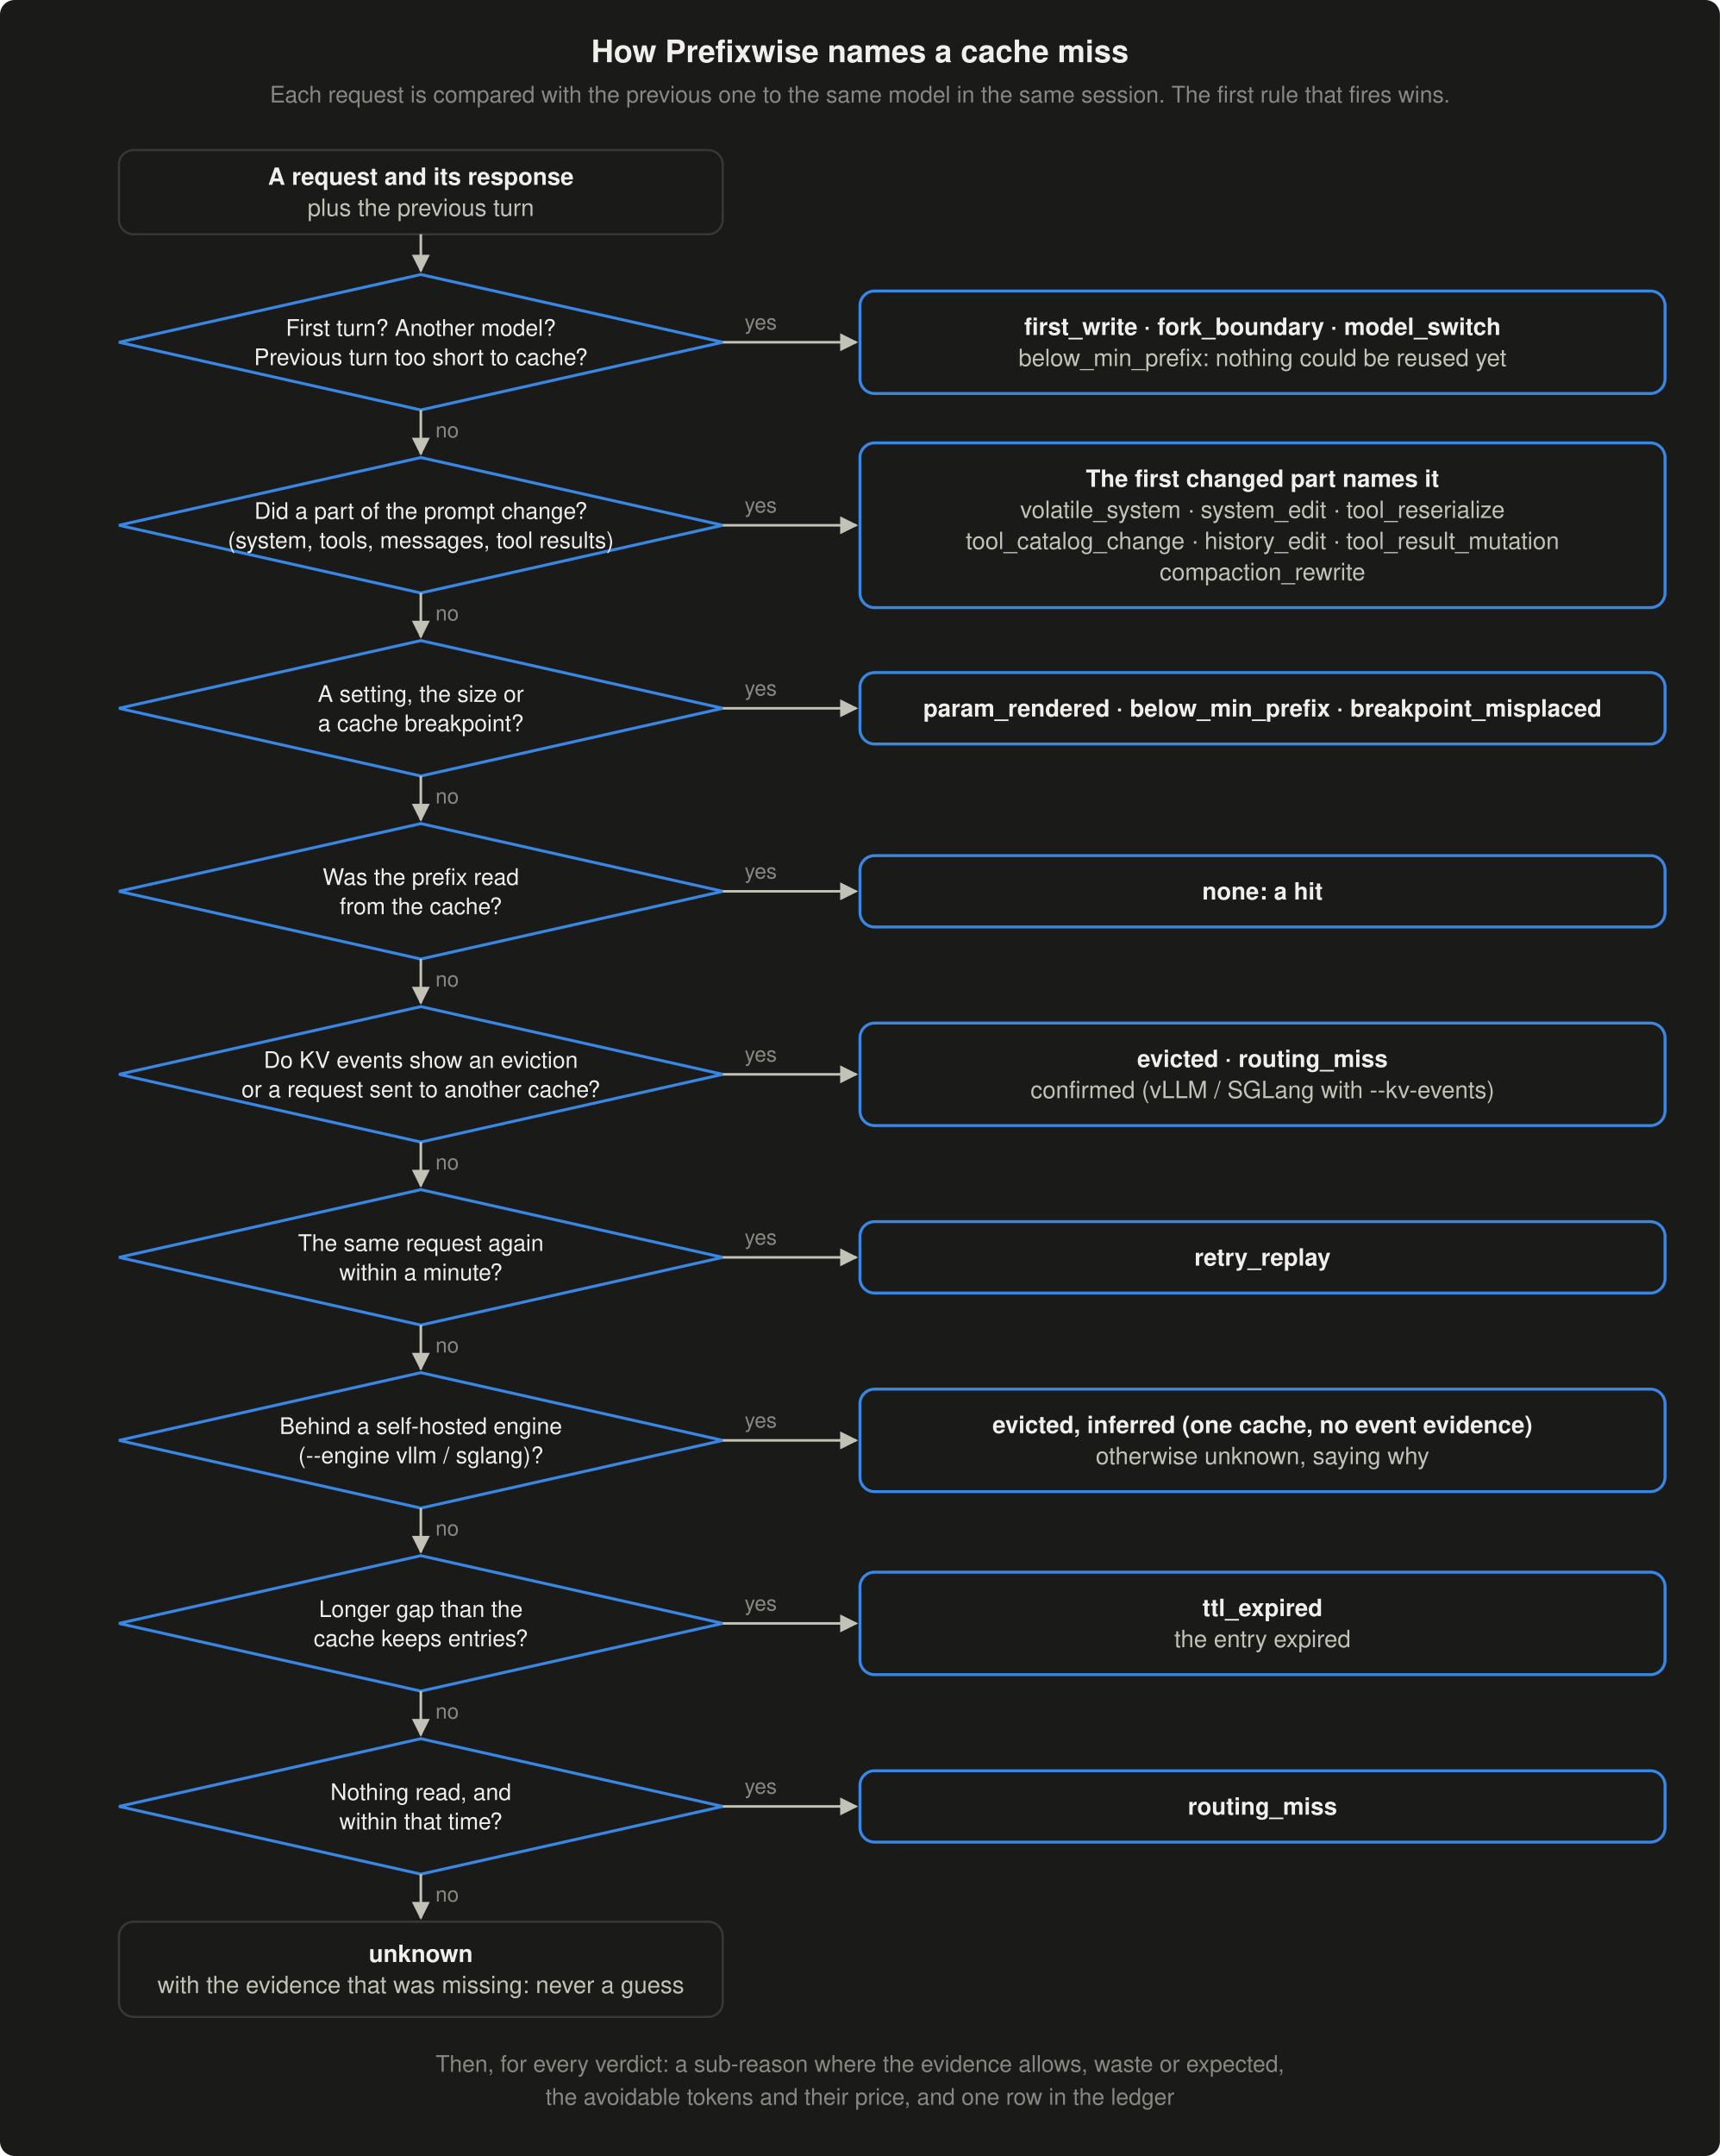
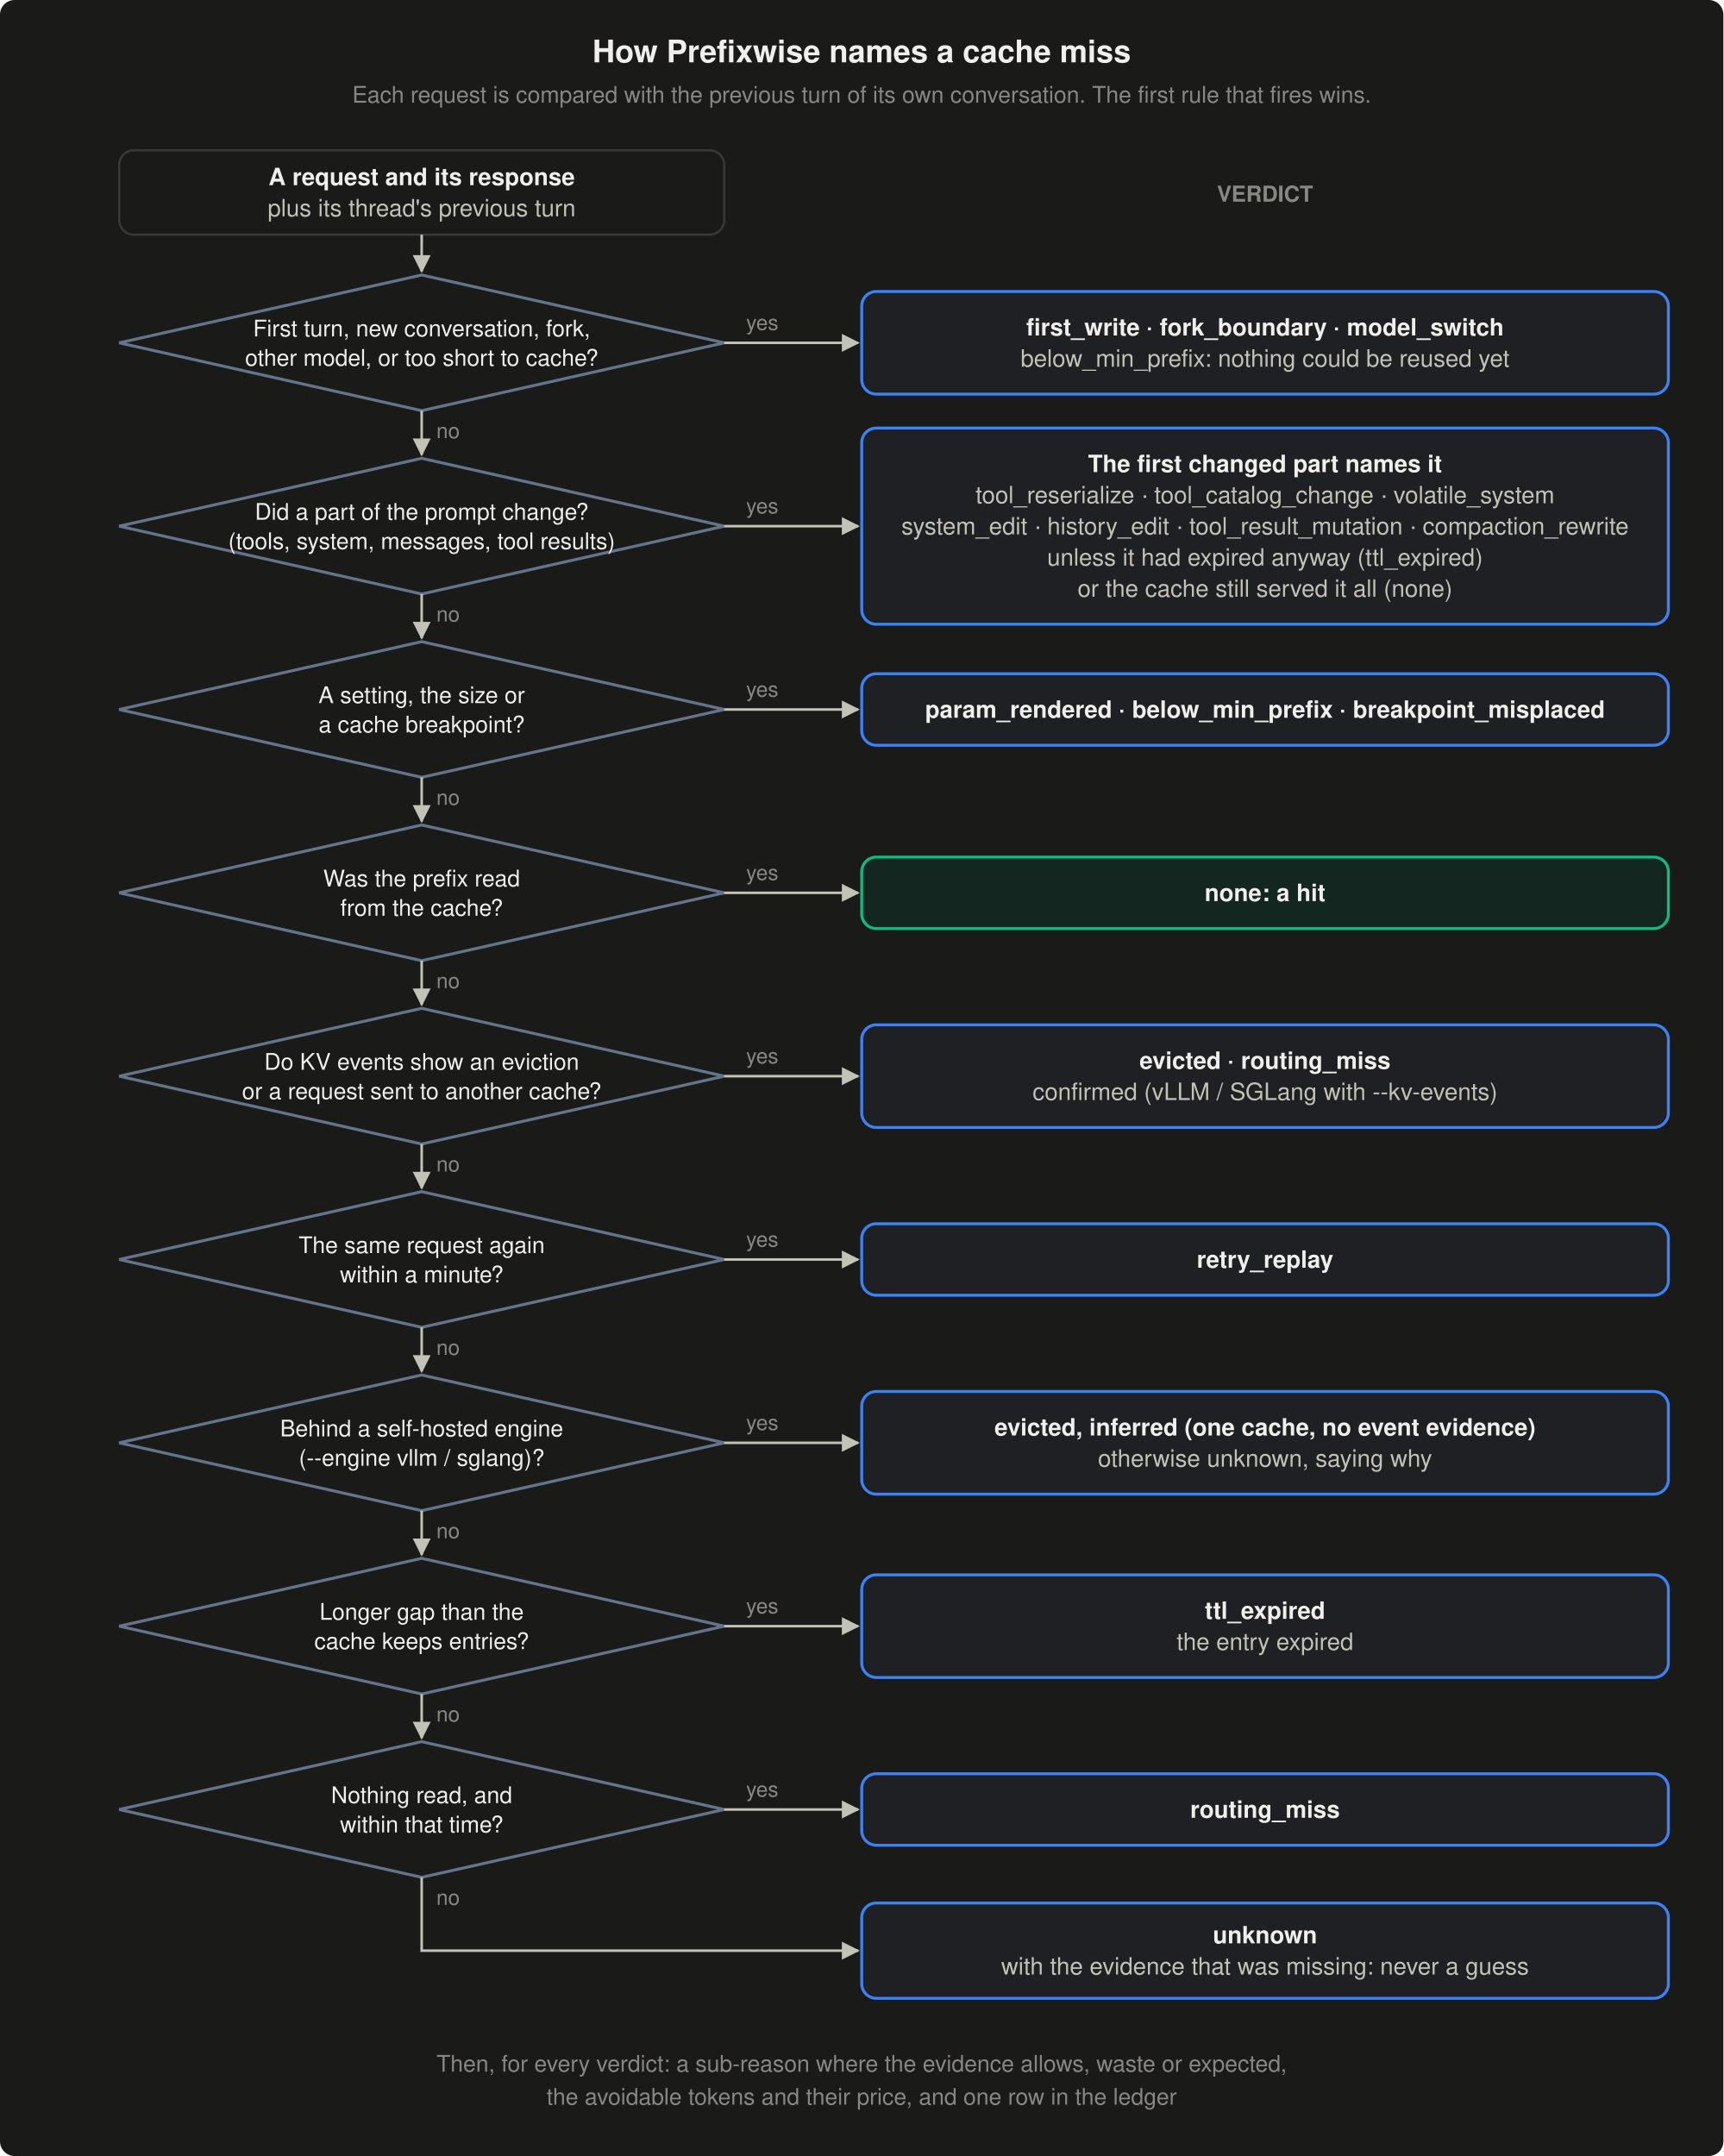
- <svg xmlns="http://www.w3.org/2000/svg" width="940" height="1178" viewBox="0 0 940 1178" role="img" aria-label="How Prefixwise names a cache miss: a flowchart of the classifier's rules, in order" font-family="system-ui, -apple-system, 'Segoe UI', Helvetica, Arial, sans-serif">
+ <svg xmlns="http://www.w3.org/2000/svg" width="940" height="1176" viewBox="0 0 940 1176" role="img" aria-label="How Prefixwise names a cache miss: a flowchart of the classifier's checks in order, with every verdict, hits and unknown included, in one column" font-family="system-ui, -apple-system, 'Segoe UI', Helvetica, Arial, sans-serif">
  <defs>
    <marker id="a" viewBox="0 0 10 10" refX="9" refY="5" markerWidth="7" markerHeight="7" orient="auto-start-reverse">
      <path d="M0,0 L10,5 L0,10 z" fill="#c3c2b7" />
    </marker>
  </defs>
-   <rect width="940" height="1178" rx="8" fill="#1a1a19" />
+   <rect width="940" height="1176" rx="8" fill="#1a1a19" />
  <text x="470.0" y="34.0" fill="#f0efec" font-size="17" text-anchor="middle" font-weight="600">How Prefixwise names a cache miss</text>
-   <text x="470.0" y="56.0" fill="#898781" font-size="12.5" text-anchor="middle" font-weight="400">Each request is compared with the previous one to the same model in the same session. The first rule that fires wins.</text>
+   <text x="470.0" y="56.0" fill="#898781" font-size="12.5" text-anchor="middle" font-weight="400">Each request is compared with the previous turn of its own conversation. The first rule that fires wins.</text>
  <rect x="65" y="82" width="330" height="46" rx="8" fill="#1a1a19" stroke="#383835" stroke-width="1.2" />
  <text x="230.0" y="101.0" fill="#f0efec" font-size="13" text-anchor="middle" font-weight="600">A request and its response</text>
-   <text x="230.0" y="118.0" fill="#c3c2b7" font-size="13" text-anchor="middle" font-weight="400">plus the previous turn</text>
+   <text x="230.0" y="118.0" fill="#c3c2b7" font-size="13" text-anchor="middle" font-weight="400">plus its thread's previous turn</text>
+   <text x="690.0" y="110.0" fill="#898781" font-size="12" text-anchor="middle" font-weight="600">VERDICT</text>
  <path d="M230.0,128.0 L230.0,148.0" fill="none" stroke="#c3c2b7" stroke-width="1.4" marker-end="url(#a)" />
-   <polygon points="230,150.0 395.0,187.0 230,224.0 65.0,187.0" fill="#1a1a19" stroke="#3987e5" stroke-width="1.6" />
-   <text x="230.0" y="183.5" fill="#f0efec" font-size="12.5" text-anchor="middle" font-weight="400">First turn? Another model?</text>
-   <text x="230.0" y="199.5" fill="#f0efec" font-size="12.5" text-anchor="middle" font-weight="400">Previous turn too short to cache?</text>
-   <rect x="470" y="159.0" width="440" height="56" rx="8" fill="#1a1a19" stroke="#3987e5" stroke-width="1.6" />
+   <polygon points="230,150.0 395.0,187.0 230,224.0 65.0,187.0" fill="#1a1a19" stroke="#64748b" stroke-width="1.6" />
+   <text x="230.0" y="183.5" fill="#f0efec" font-size="12.5" text-anchor="middle" font-weight="400">First turn, new conversation, fork,</text>
+   <text x="230.0" y="199.5" fill="#f0efec" font-size="12.5" text-anchor="middle" font-weight="400">other model, or too short to cache?</text>
+   <rect x="470" y="159.0" width="440" height="56" rx="8" fill="#1f2023" stroke="#3b82f6" stroke-width="1.6" />
  <text x="690.0" y="183.0" fill="#f0efec" font-size="13" text-anchor="middle" font-weight="600">first_write · fork_boundary · model_switch</text>
  <text x="690.0" y="200.0" fill="#c3c2b7" font-size="13" text-anchor="middle" font-weight="400">below_min_prefix: nothing could be reused yet</text>
  <path d="M395.0,187.0 L468.0,187.0" fill="none" stroke="#c3c2b7" stroke-width="1.4" marker-end="url(#a)" />
  <text x="407.0" y="180.0" fill="#898781" font-size="11.5" text-anchor="start" font-weight="400">yes</text>
  <path d="M230.0,224.0 L230.0,248.0" fill="none" stroke="#c3c2b7" stroke-width="1.4" marker-end="url(#a)" />
  <text x="238.0" y="239.0" fill="#898781" font-size="11.5" text-anchor="start" font-weight="400">no</text>
-   <polygon points="230,250.0 395.0,287.0 230,324.0 65.0,287.0" fill="#1a1a19" stroke="#3987e5" stroke-width="1.6" />
+   <polygon points="230,250.0 395.0,287.0 230,324.0 65.0,287.0" fill="#1a1a19" stroke="#64748b" stroke-width="1.6" />
  <text x="230.0" y="283.5" fill="#f0efec" font-size="12.5" text-anchor="middle" font-weight="400">Did a part of the prompt change?</text>
-   <text x="230.0" y="299.5" fill="#f0efec" font-size="12.5" text-anchor="middle" font-weight="400">(system, tools, messages, tool results)</text>
-   <rect x="470" y="242.0" width="440" height="90" rx="8" fill="#1a1a19" stroke="#3987e5" stroke-width="1.6" />
-   <text x="690.0" y="266.0" fill="#f0efec" font-size="13" text-anchor="middle" font-weight="600">The first changed part names it</text>
-   <text x="690.0" y="283.0" fill="#c3c2b7" font-size="13" text-anchor="middle" font-weight="400">volatile_system · system_edit · tool_reserialize</text>
-   <text x="690.0" y="300.0" fill="#c3c2b7" font-size="13" text-anchor="middle" font-weight="400">tool_catalog_change · history_edit · tool_result_mutation</text>
-   <text x="690.0" y="317.0" fill="#c3c2b7" font-size="13" text-anchor="middle" font-weight="400">compaction_rewrite</text>
+   <text x="230.0" y="299.5" fill="#f0efec" font-size="12.5" text-anchor="middle" font-weight="400">(tools, system, messages, tool results)</text>
+   <rect x="470" y="233.5" width="440" height="107" rx="8" fill="#1f2023" stroke="#3b82f6" stroke-width="1.6" />
+   <text x="690.0" y="257.5" fill="#f0efec" font-size="13" text-anchor="middle" font-weight="600">The first changed part names it</text>
+   <text x="690.0" y="274.5" fill="#c3c2b7" font-size="13" text-anchor="middle" font-weight="400">tool_reserialize · tool_catalog_change · volatile_system</text>
+   <text x="690.0" y="291.5" fill="#c3c2b7" font-size="13" text-anchor="middle" font-weight="400">system_edit · history_edit · tool_result_mutation · compaction_rewrite</text>
+   <text x="690.0" y="308.5" fill="#c3c2b7" font-size="13" text-anchor="middle" font-weight="400">unless it had expired anyway (ttl_expired)</text>
+   <text x="690.0" y="325.5" fill="#c3c2b7" font-size="13" text-anchor="middle" font-weight="400">or the cache still served it all (none)</text>
  <path d="M395.0,287.0 L468.0,287.0" fill="none" stroke="#c3c2b7" stroke-width="1.4" marker-end="url(#a)" />
  <text x="407.0" y="280.0" fill="#898781" font-size="11.5" text-anchor="start" font-weight="400">yes</text>
  <path d="M230.0,324.0 L230.0,348.0" fill="none" stroke="#c3c2b7" stroke-width="1.4" marker-end="url(#a)" />
  <text x="238.0" y="339.0" fill="#898781" font-size="11.5" text-anchor="start" font-weight="400">no</text>
-   <polygon points="230,350.0 395.0,387.0 230,424.0 65.0,387.0" fill="#1a1a19" stroke="#3987e5" stroke-width="1.6" />
+   <polygon points="230,350.0 395.0,387.0 230,424.0 65.0,387.0" fill="#1a1a19" stroke="#64748b" stroke-width="1.6" />
  <text x="230.0" y="383.5" fill="#f0efec" font-size="12.5" text-anchor="middle" font-weight="400">A setting, the size or</text>
  <text x="230.0" y="399.5" fill="#f0efec" font-size="12.5" text-anchor="middle" font-weight="400">a cache breakpoint?</text>
-   <rect x="470" y="367.5" width="440" height="39" rx="8" fill="#1a1a19" stroke="#3987e5" stroke-width="1.6" />
+   <rect x="470" y="367.5" width="440" height="39" rx="8" fill="#1f2023" stroke="#3b82f6" stroke-width="1.6" />
  <text x="690.0" y="391.5" fill="#f0efec" font-size="13" text-anchor="middle" font-weight="600">param_rendered · below_min_prefix · breakpoint_misplaced</text>
  <path d="M395.0,387.0 L468.0,387.0" fill="none" stroke="#c3c2b7" stroke-width="1.4" marker-end="url(#a)" />
  <text x="407.0" y="380.0" fill="#898781" font-size="11.5" text-anchor="start" font-weight="400">yes</text>
  <path d="M230.0,424.0 L230.0,448.0" fill="none" stroke="#c3c2b7" stroke-width="1.4" marker-end="url(#a)" />
  <text x="238.0" y="439.0" fill="#898781" font-size="11.5" text-anchor="start" font-weight="400">no</text>
-   <polygon points="230,450.0 395.0,487.0 230,524.0 65.0,487.0" fill="#1a1a19" stroke="#3987e5" stroke-width="1.6" />
+   <polygon points="230,450.0 395.0,487.0 230,524.0 65.0,487.0" fill="#1a1a19" stroke="#64748b" stroke-width="1.6" />
  <text x="230.0" y="483.5" fill="#f0efec" font-size="12.5" text-anchor="middle" font-weight="400">Was the prefix read</text>
  <text x="230.0" y="499.5" fill="#f0efec" font-size="12.5" text-anchor="middle" font-weight="400">from the cache?</text>
-   <rect x="470" y="467.5" width="440" height="39" rx="8" fill="#1a1a19" stroke="#3987e5" stroke-width="1.6" />
+   <rect x="470" y="467.5" width="440" height="39" rx="8" fill="#13261f" stroke="#10b981" stroke-width="1.6" />
  <text x="690.0" y="491.5" fill="#f0efec" font-size="13" text-anchor="middle" font-weight="600">none: a hit</text>
  <path d="M395.0,487.0 L468.0,487.0" fill="none" stroke="#c3c2b7" stroke-width="1.4" marker-end="url(#a)" />
  <text x="407.0" y="480.0" fill="#898781" font-size="11.5" text-anchor="start" font-weight="400">yes</text>
  <path d="M230.0,524.0 L230.0,548.0" fill="none" stroke="#c3c2b7" stroke-width="1.4" marker-end="url(#a)" />
  <text x="238.0" y="539.0" fill="#898781" font-size="11.5" text-anchor="start" font-weight="400">no</text>
-   <polygon points="230,550.0 395.0,587.0 230,624.0 65.0,587.0" fill="#1a1a19" stroke="#3987e5" stroke-width="1.6" />
+   <polygon points="230,550.0 395.0,587.0 230,624.0 65.0,587.0" fill="#1a1a19" stroke="#64748b" stroke-width="1.6" />
  <text x="230.0" y="583.5" fill="#f0efec" font-size="12.5" text-anchor="middle" font-weight="400">Do KV events show an eviction</text>
  <text x="230.0" y="599.5" fill="#f0efec" font-size="12.5" text-anchor="middle" font-weight="400">or a request sent to another cache?</text>
-   <rect x="470" y="559.0" width="440" height="56" rx="8" fill="#1a1a19" stroke="#3987e5" stroke-width="1.6" />
+   <rect x="470" y="559.0" width="440" height="56" rx="8" fill="#1f2023" stroke="#3b82f6" stroke-width="1.6" />
  <text x="690.0" y="583.0" fill="#f0efec" font-size="13" text-anchor="middle" font-weight="600">evicted · routing_miss</text>
  <text x="690.0" y="600.0" fill="#c3c2b7" font-size="13" text-anchor="middle" font-weight="400">confirmed (vLLM / SGLang with --kv-events)</text>
  <path d="M395.0,587.0 L468.0,587.0" fill="none" stroke="#c3c2b7" stroke-width="1.4" marker-end="url(#a)" />
  <text x="407.0" y="580.0" fill="#898781" font-size="11.5" text-anchor="start" font-weight="400">yes</text>
  <path d="M230.0,624.0 L230.0,648.0" fill="none" stroke="#c3c2b7" stroke-width="1.4" marker-end="url(#a)" />
  <text x="238.0" y="639.0" fill="#898781" font-size="11.5" text-anchor="start" font-weight="400">no</text>
-   <polygon points="230,650.0 395.0,687.0 230,724.0 65.0,687.0" fill="#1a1a19" stroke="#3987e5" stroke-width="1.6" />
+   <polygon points="230,650.0 395.0,687.0 230,724.0 65.0,687.0" fill="#1a1a19" stroke="#64748b" stroke-width="1.6" />
  <text x="230.0" y="683.5" fill="#f0efec" font-size="12.5" text-anchor="middle" font-weight="400">The same request again</text>
  <text x="230.0" y="699.5" fill="#f0efec" font-size="12.5" text-anchor="middle" font-weight="400">within a minute?</text>
-   <rect x="470" y="667.5" width="440" height="39" rx="8" fill="#1a1a19" stroke="#3987e5" stroke-width="1.6" />
+   <rect x="470" y="667.5" width="440" height="39" rx="8" fill="#1f2023" stroke="#3b82f6" stroke-width="1.6" />
  <text x="690.0" y="691.5" fill="#f0efec" font-size="13" text-anchor="middle" font-weight="600">retry_replay</text>
  <path d="M395.0,687.0 L468.0,687.0" fill="none" stroke="#c3c2b7" stroke-width="1.4" marker-end="url(#a)" />
  <text x="407.0" y="680.0" fill="#898781" font-size="11.5" text-anchor="start" font-weight="400">yes</text>
  <path d="M230.0,724.0 L230.0,748.0" fill="none" stroke="#c3c2b7" stroke-width="1.4" marker-end="url(#a)" />
  <text x="238.0" y="739.0" fill="#898781" font-size="11.5" text-anchor="start" font-weight="400">no</text>
-   <polygon points="230,750.0 395.0,787.0 230,824.0 65.0,787.0" fill="#1a1a19" stroke="#3987e5" stroke-width="1.6" />
+   <polygon points="230,750.0 395.0,787.0 230,824.0 65.0,787.0" fill="#1a1a19" stroke="#64748b" stroke-width="1.6" />
  <text x="230.0" y="783.5" fill="#f0efec" font-size="12.5" text-anchor="middle" font-weight="400">Behind a self-hosted engine</text>
  <text x="230.0" y="799.5" fill="#f0efec" font-size="12.5" text-anchor="middle" font-weight="400">(--engine vllm / sglang)?</text>
-   <rect x="470" y="759.0" width="440" height="56" rx="8" fill="#1a1a19" stroke="#3987e5" stroke-width="1.6" />
+   <rect x="470" y="759.0" width="440" height="56" rx="8" fill="#1f2023" stroke="#3b82f6" stroke-width="1.6" />
  <text x="690.0" y="783.0" fill="#f0efec" font-size="13" text-anchor="middle" font-weight="600">evicted, inferred (one cache, no event evidence)</text>
  <text x="690.0" y="800.0" fill="#c3c2b7" font-size="13" text-anchor="middle" font-weight="400">otherwise unknown, saying why</text>
  <path d="M395.0,787.0 L468.0,787.0" fill="none" stroke="#c3c2b7" stroke-width="1.4" marker-end="url(#a)" />
  <text x="407.0" y="780.0" fill="#898781" font-size="11.5" text-anchor="start" font-weight="400">yes</text>
  <path d="M230.0,824.0 L230.0,848.0" fill="none" stroke="#c3c2b7" stroke-width="1.4" marker-end="url(#a)" />
  <text x="238.0" y="839.0" fill="#898781" font-size="11.5" text-anchor="start" font-weight="400">no</text>
-   <polygon points="230,850.0 395.0,887.0 230,924.0 65.0,887.0" fill="#1a1a19" stroke="#3987e5" stroke-width="1.6" />
+   <polygon points="230,850.0 395.0,887.0 230,924.0 65.0,887.0" fill="#1a1a19" stroke="#64748b" stroke-width="1.6" />
  <text x="230.0" y="883.5" fill="#f0efec" font-size="12.5" text-anchor="middle" font-weight="400">Longer gap than the</text>
  <text x="230.0" y="899.5" fill="#f0efec" font-size="12.5" text-anchor="middle" font-weight="400">cache keeps entries?</text>
-   <rect x="470" y="859.0" width="440" height="56" rx="8" fill="#1a1a19" stroke="#3987e5" stroke-width="1.6" />
+   <rect x="470" y="859.0" width="440" height="56" rx="8" fill="#1f2023" stroke="#3b82f6" stroke-width="1.6" />
  <text x="690.0" y="883.0" fill="#f0efec" font-size="13" text-anchor="middle" font-weight="600">ttl_expired</text>
  <text x="690.0" y="900.0" fill="#c3c2b7" font-size="13" text-anchor="middle" font-weight="400">the entry expired</text>
  <path d="M395.0,887.0 L468.0,887.0" fill="none" stroke="#c3c2b7" stroke-width="1.4" marker-end="url(#a)" />
  <text x="407.0" y="880.0" fill="#898781" font-size="11.5" text-anchor="start" font-weight="400">yes</text>
  <path d="M230.0,924.0 L230.0,948.0" fill="none" stroke="#c3c2b7" stroke-width="1.4" marker-end="url(#a)" />
  <text x="238.0" y="939.0" fill="#898781" font-size="11.5" text-anchor="start" font-weight="400">no</text>
-   <polygon points="230,950.0 395.0,987.0 230,1024.0 65.0,987.0" fill="#1a1a19" stroke="#3987e5" stroke-width="1.6" />
+   <polygon points="230,950.0 395.0,987.0 230,1024.0 65.0,987.0" fill="#1a1a19" stroke="#64748b" stroke-width="1.6" />
  <text x="230.0" y="983.5" fill="#f0efec" font-size="12.5" text-anchor="middle" font-weight="400">Nothing read, and</text>
  <text x="230.0" y="999.5" fill="#f0efec" font-size="12.5" text-anchor="middle" font-weight="400">within that time?</text>
-   <rect x="470" y="967.5" width="440" height="39" rx="8" fill="#1a1a19" stroke="#3987e5" stroke-width="1.6" />
+   <rect x="470" y="967.5" width="440" height="39" rx="8" fill="#1f2023" stroke="#3b82f6" stroke-width="1.6" />
  <text x="690.0" y="991.5" fill="#f0efec" font-size="13" text-anchor="middle" font-weight="600">routing_miss</text>
  <path d="M395.0,987.0 L468.0,987.0" fill="none" stroke="#c3c2b7" stroke-width="1.4" marker-end="url(#a)" />
  <text x="407.0" y="980.0" fill="#898781" font-size="11.5" text-anchor="start" font-weight="400">yes</text>
-   <path d="M230.0,1024.0 L230.0,1048.0" fill="none" stroke="#c3c2b7" stroke-width="1.4" marker-end="url(#a)" />
+   <path d="M230.0,1024.0 L230.0,1064.0 L468.0,1064.0" fill="none" stroke="#c3c2b7" stroke-width="1.4" marker-end="url(#a)" />
  <text x="238.0" y="1039.0" fill="#898781" font-size="11.5" text-anchor="start" font-weight="400">no</text>
-   <rect x="65" y="1050" width="330" height="52" rx="8" fill="#1a1a19" stroke="#383835" stroke-width="1.2" />
-   <text x="230.0" y="1072.0" fill="#f0efec" font-size="13" text-anchor="middle" font-weight="600">unknown</text>
-   <text x="230.0" y="1089.0" fill="#c3c2b7" font-size="13" text-anchor="middle" font-weight="400">with the evidence that was missing: never a guess</text>
-   <text x="470.0" y="1132.0" fill="#898781" font-size="12.5" text-anchor="middle" font-weight="400">Then, for every verdict: a sub-reason where the evidence allows, waste or expected,</text>
-   <text x="470.0" y="1150.0" fill="#898781" font-size="12.5" text-anchor="middle" font-weight="400">the avoidable tokens and their price, and one row in the ledger</text>
+   <rect x="470" y="1038.0" width="440" height="52" rx="8" fill="#1f2023" stroke="#3b82f6" stroke-width="1.6" />
+   <text x="690.0" y="1060.0" fill="#f0efec" font-size="13" text-anchor="middle" font-weight="600">unknown</text>
+   <text x="690.0" y="1077.0" fill="#c3c2b7" font-size="13" text-anchor="middle" font-weight="400">with the evidence that was missing: never a guess</text>
+   <text x="470.0" y="1130.0" fill="#898781" font-size="12.5" text-anchor="middle" font-weight="400">Then, for every verdict: a sub-reason where the evidence allows, waste or expected,</text>
+   <text x="470.0" y="1148.0" fill="#898781" font-size="12.5" text-anchor="middle" font-weight="400">the avoidable tokens and their price, and one row in the ledger</text>
</svg>
